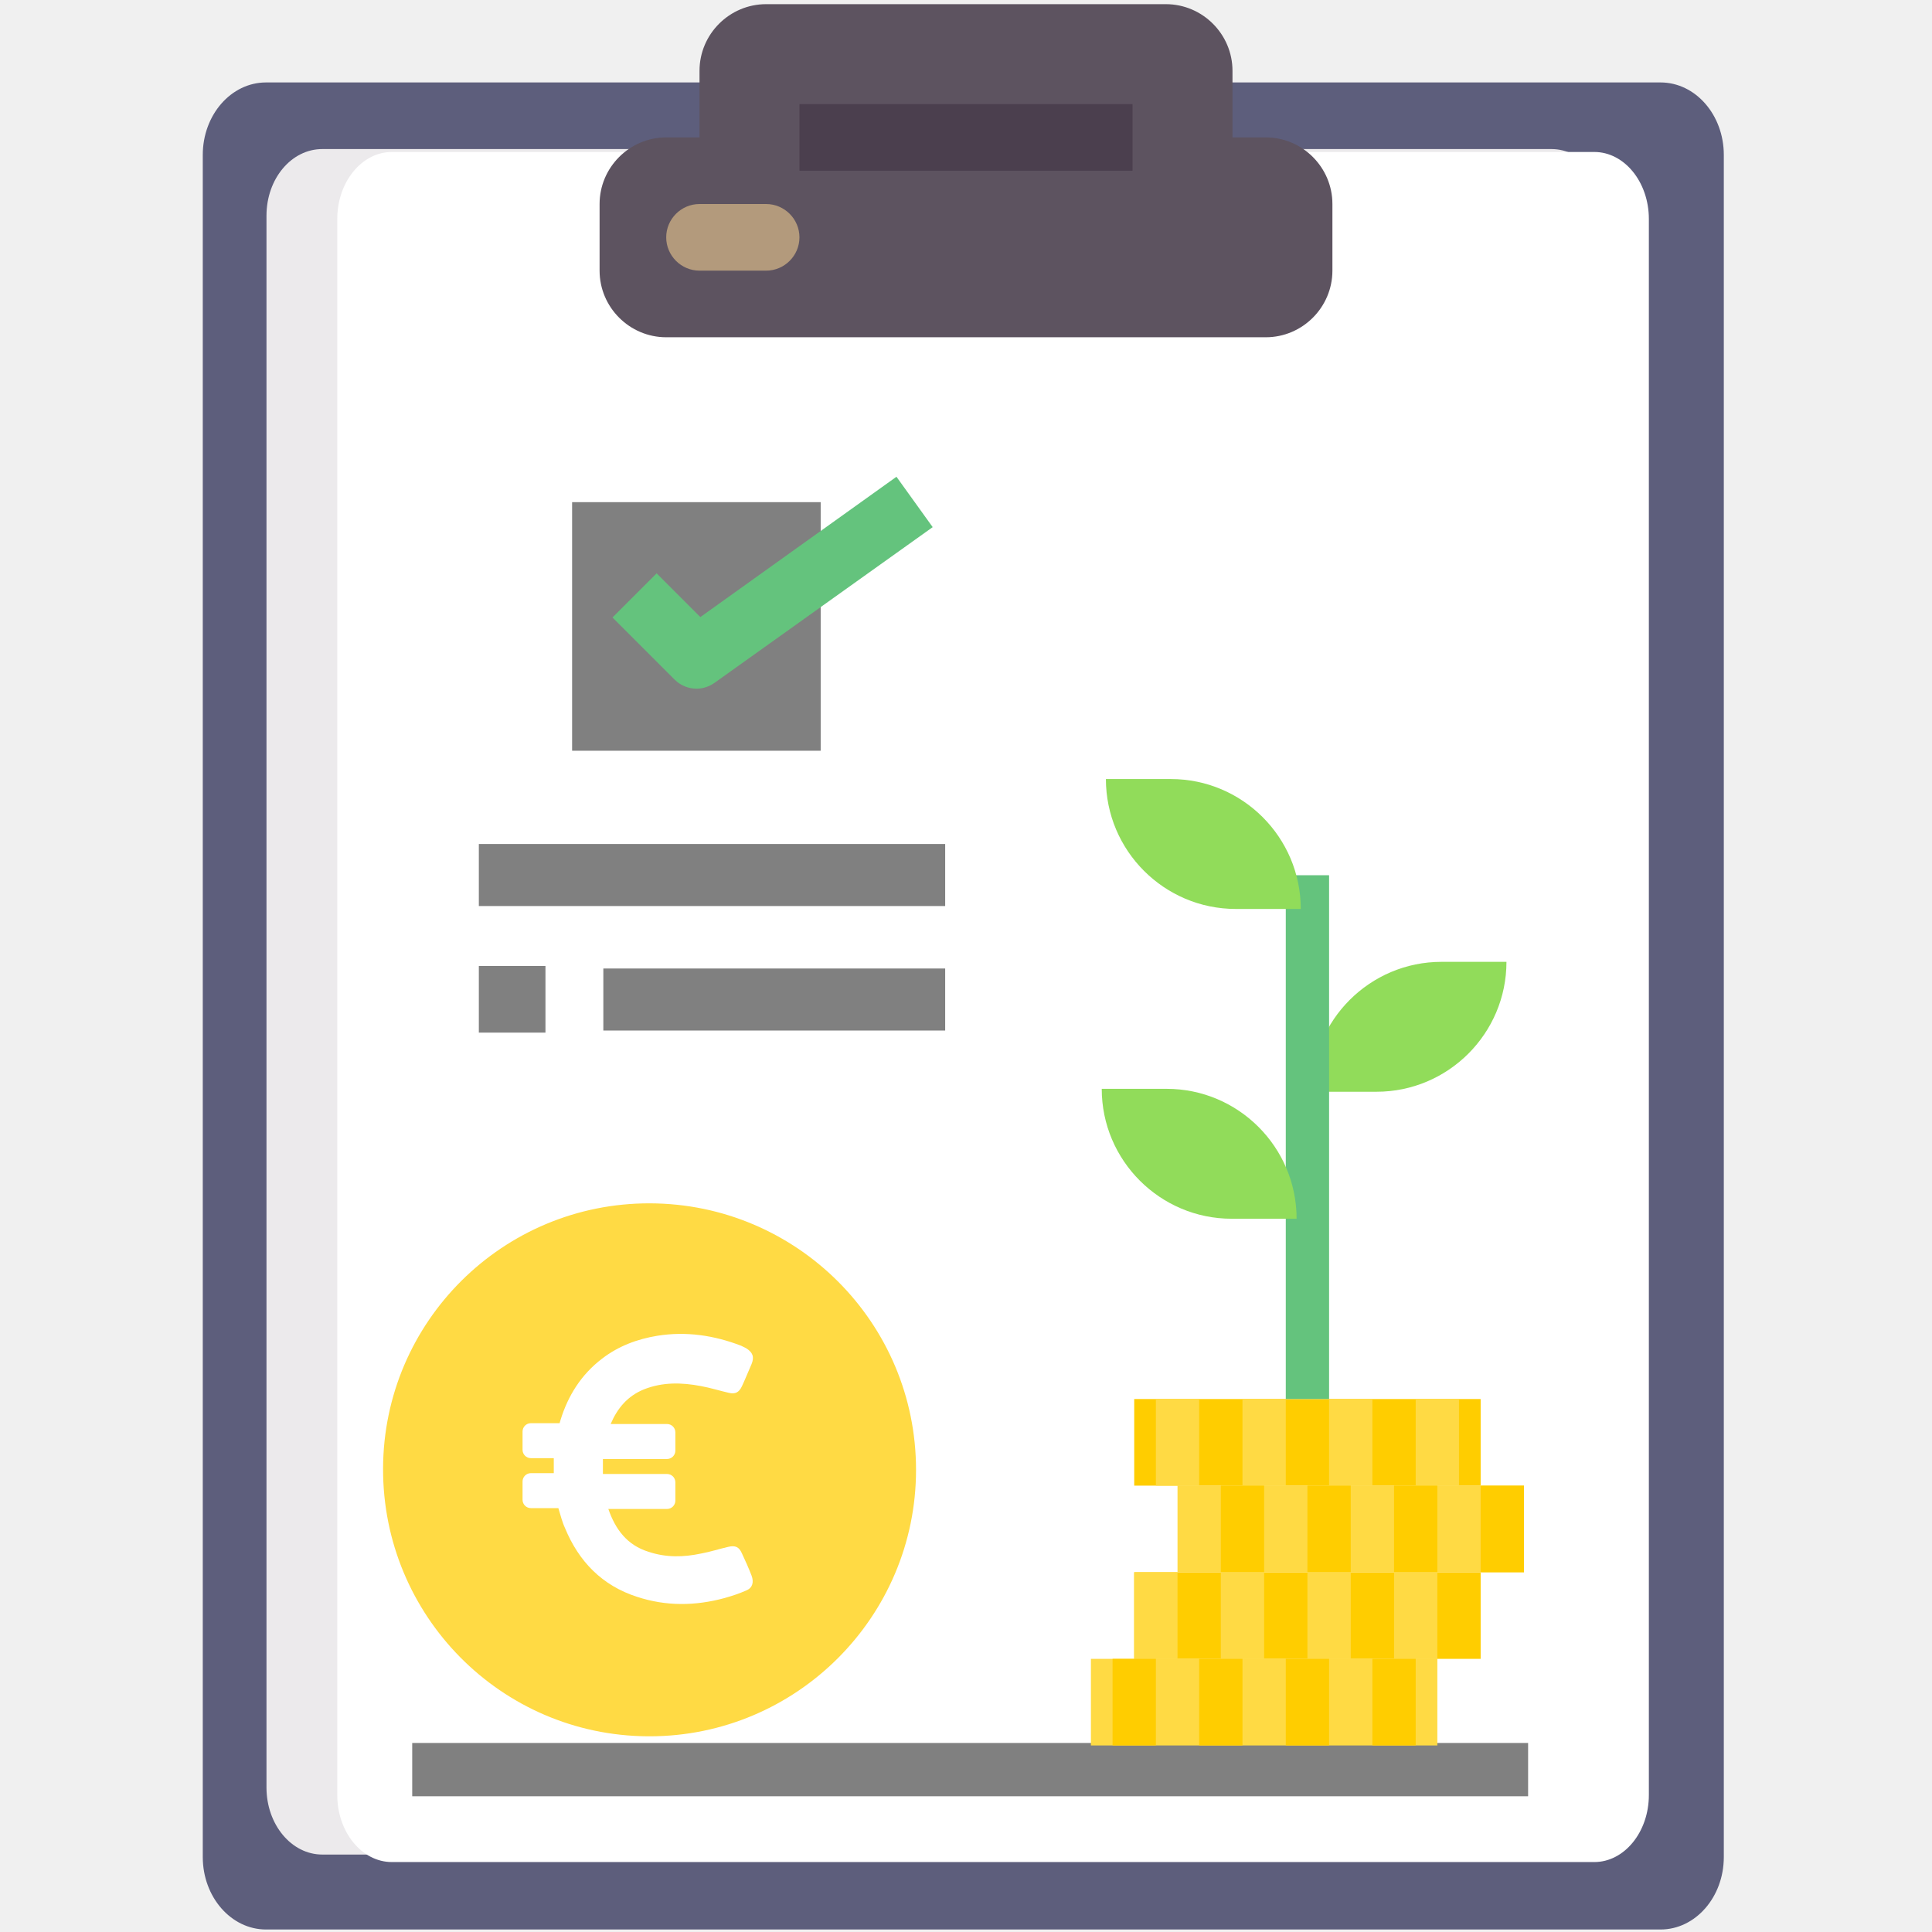
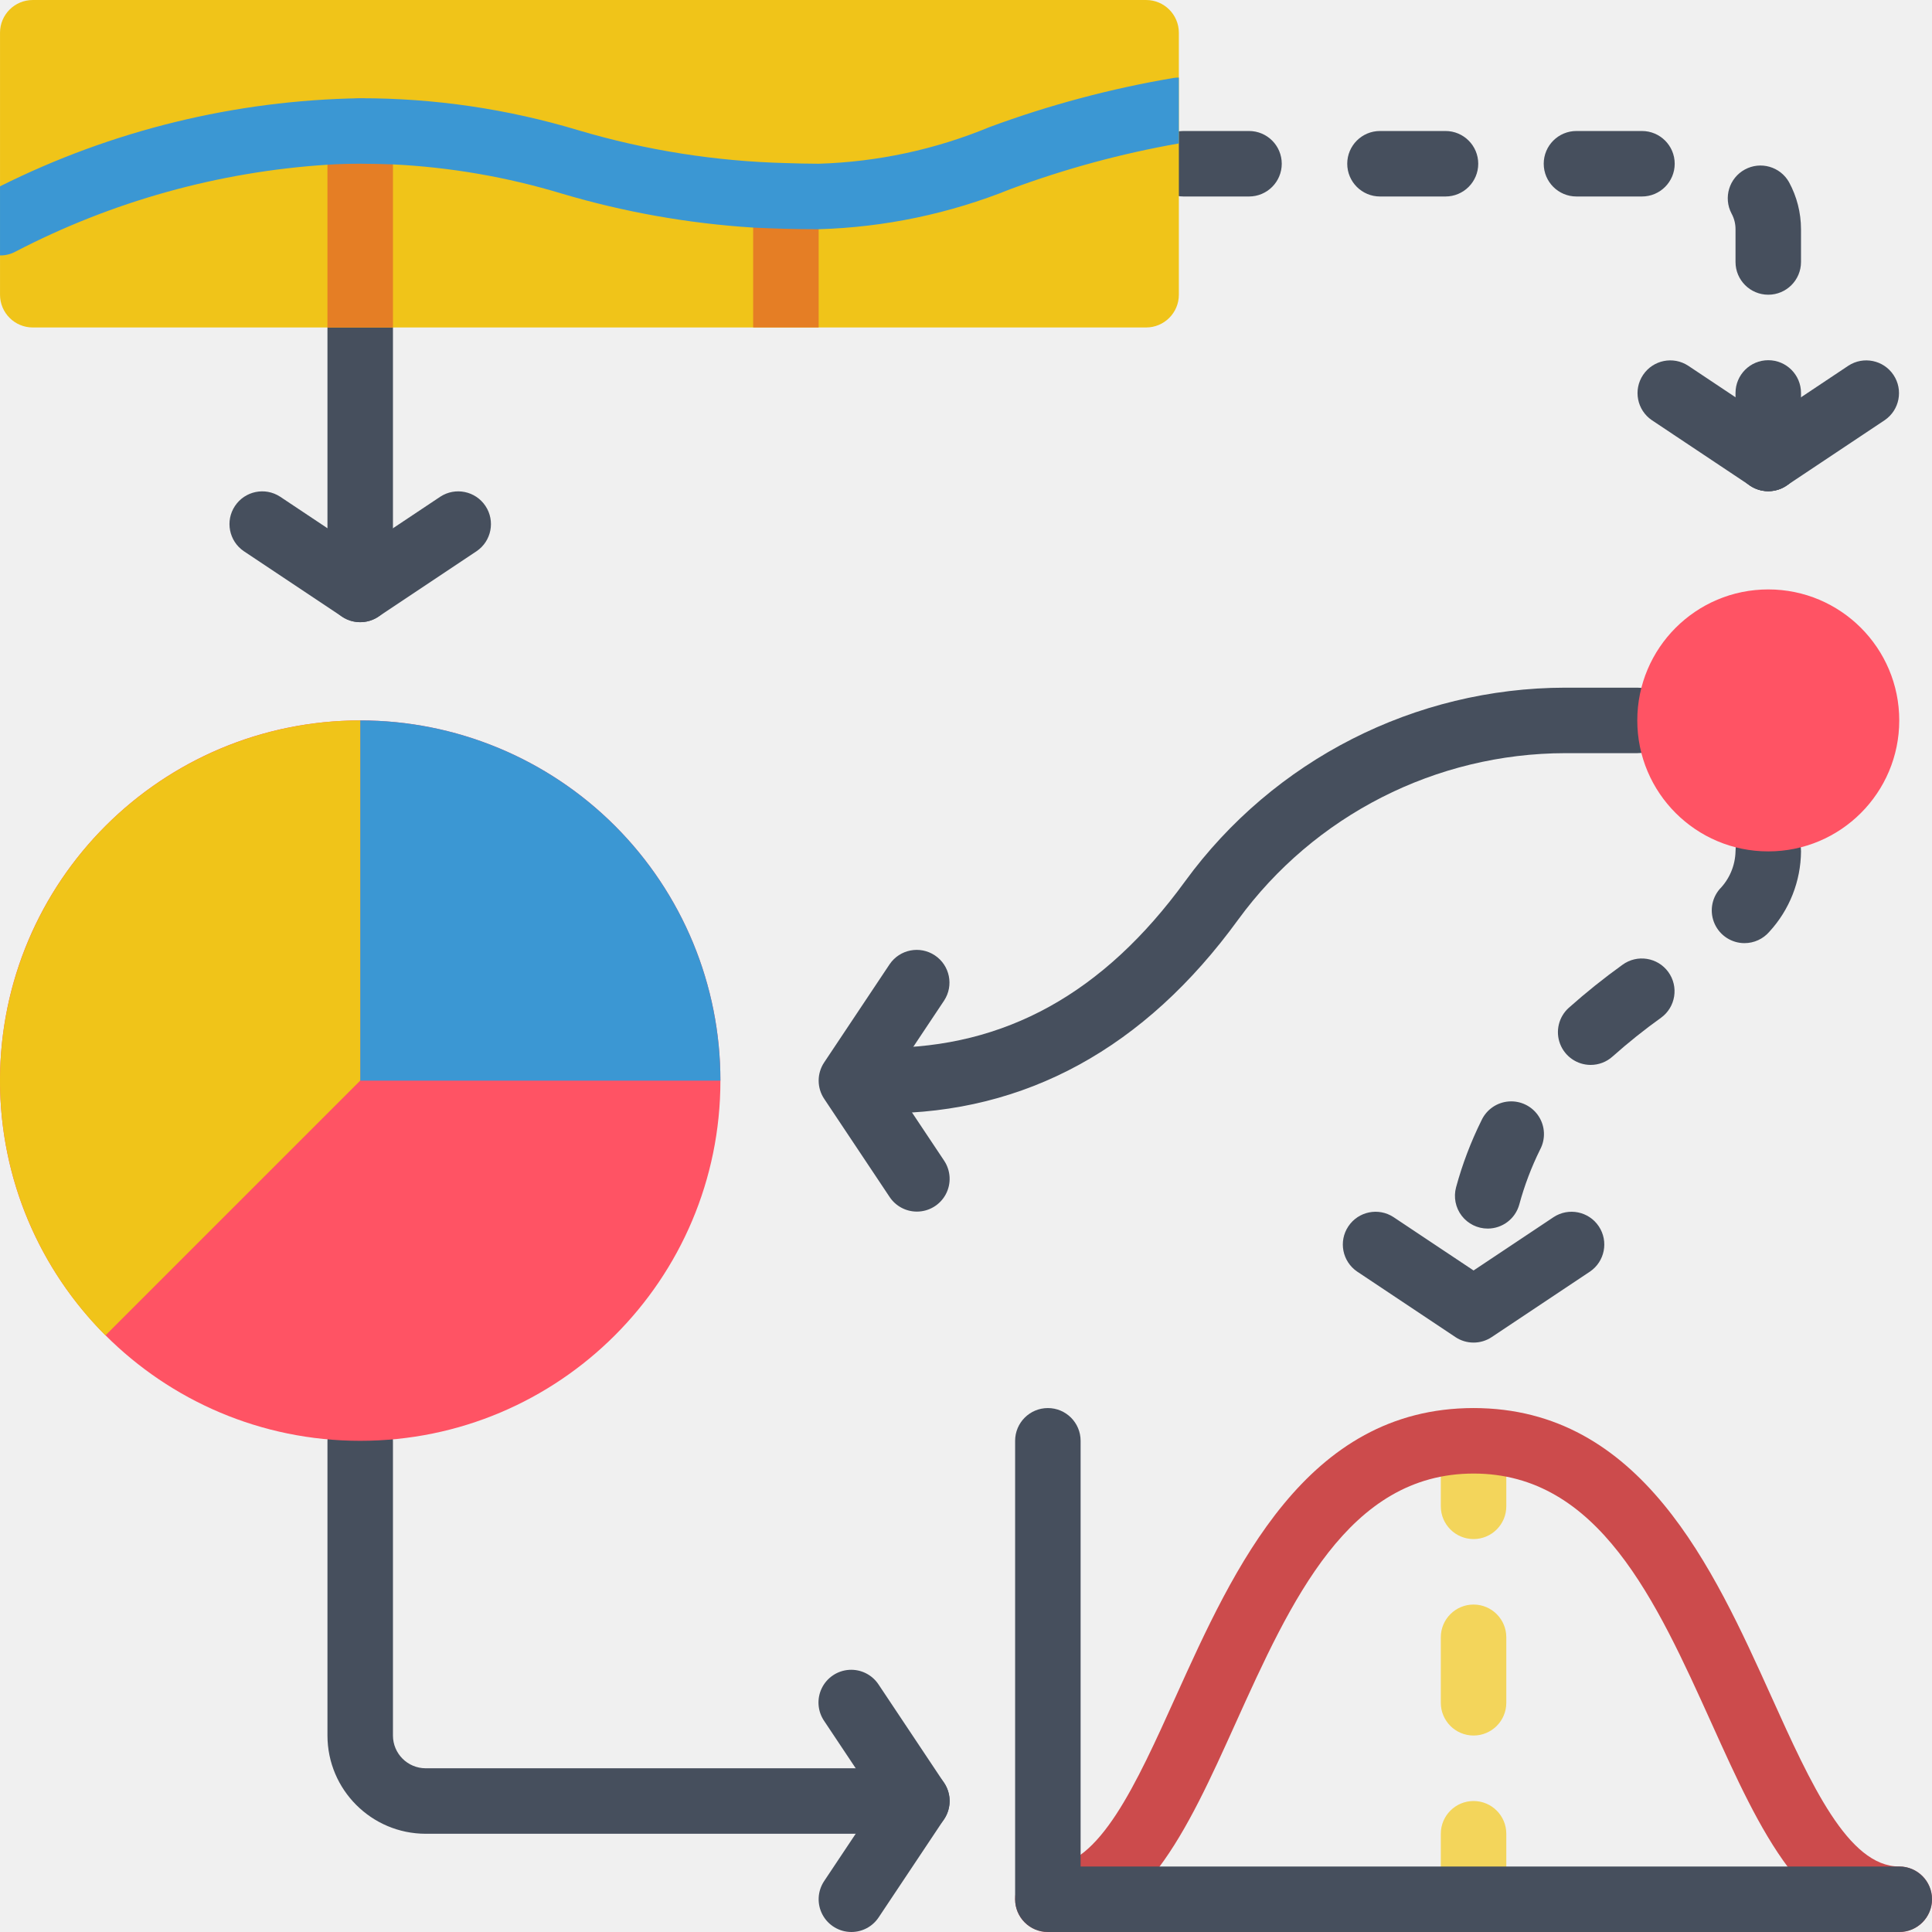
- <svg xmlns="http://www.w3.org/2000/svg" version="1.1" id="Layer_1" x="0px" y="0px" viewBox="0 0 464 464" style="enable-background:new 0 0 464 464;" xml:space="preserve">
-   <style type="text/css">
- 	.st0{fill:#5D5E7C;}
- 	.st1{fill:#ECEAEC;}
- 	.st2{fill:#FFFFFF;}
- 	.st3{fill:#808080;}
- 	.st4{fill:#FFDA44;}
- 	.st5{fill:#FFCD00;}
- 	.st6{fill:#5D5360;}
- 	.st7{fill:#4B3F4E;}
- 	.st8{fill:#64C37D;}
- 	.st9{fill:#91DC5A;}
- 	.st10{fill:#B39A7C;}
- </style>
-   <path class="st0" d="M63.9,19.8h334.9c8.4,0,15.2,7.8,15.2,17.4V446c0,9.6-6.8,17.4-15.2,17.4H63.9c-8.4,0-15.2-7.8-15.2-17.4V37.2  C48.7,27.6,55.5,19.8,63.9,19.8z" />
-   <path class="st1" d="M77.4,35.8h295.2c7.4,0,13.4,7.2,13.4,16.1v377.4c0,8.9-6,16.1-13.4,16.1H77.4c-7.4,0-13.4-7.2-13.4-16.1V51.8  C64,42.9,70,35.8,77.4,35.8z" />
-   <path class="st2" d="M94.1,36.5h288.8c7.2,0,13.1,7.2,13.1,16.1v378.5c0,8.9-5.9,16.1-13.1,16.1H94.1c-7.2,0-13.1-7.2-13.1-16.1  V52.6C81,43.7,86.9,36.5,94.1,36.5z" />
-   <path class="st3" d="M99,418.6h268v12.8H99V418.6z" />
-   <path class="st4" d="M262,398.4h83.2v20.8H262V398.4z" />
-   <path class="st5" d="M272.4,377.6h83.2v20.8h-83.2V377.6z" />
-   <path class="st4" d="M282.8,356.8H366v20.8h-83.2V356.8z" />
-   <path class="st5" d="M272.4,336h83.2v20.8h-83.2V336z" />
-   <g>
-     <path class="st4" d="M277.6,336H288v20.8h-10.4V336z" />
-     <path class="st4" d="M298.4,336h10.4v20.8h-10.4V336z" />
-     <path class="st4" d="M319.2,336h10.4v20.8h-10.4V336z" />
-     <path class="st4" d="M340,336h10.4v20.8H340V336z" />
+ <svg xmlns="http://www.w3.org/2000/svg" height="512pt" viewBox="0 0 512.003 512" width="512pt">
+   <path d="m390.512 407.867c-4.793 0-8.68-3.887-8.68-8.68v-17.355c0-4.793 3.887-8.68 8.68-8.68s8.676 3.887 8.676 8.68v17.355c0 4.793-3.883 8.68-8.676 8.68zm0 0" fill="#f3d55b" />
+   <path d="m390.512 512c-4.793 0-8.68-3.883-8.68-8.676v-17.355c0-4.793 3.887-8.68 8.68-8.68s8.676 3.887 8.676 8.68v17.355c0 4.793-3.883 8.676-8.676 8.676zm0 0" fill="#f3d55b" />
+   <path d="m390.512 459.934c-4.793 0-8.68-3.887-8.68-8.68v-17.355c0-4.793 3.887-8.676 8.68-8.676s8.676 3.883 8.676 8.676v17.355c0 4.793-3.883 8.68-8.676 8.68zm0 0" fill="#f3d55b" />
+   <g fill="#464f5d">
+     <path d="m468.613 130.172c-4.793 0-8.68-3.887-8.68-8.68v-17.355c0-4.793 3.887-8.68 8.68-8.68s8.676 3.887 8.676 8.68v17.355c0 4.793-3.883 8.68-8.676 8.68zm0-52.07c-4.793 0-8.68-3.883-8.68-8.676v-8.68c.008-1.457-.359-2.891-1.059-4.168-2.203-4.199-.633-9.387 3.531-11.656 4.16-2.266 9.375-.777 11.707 3.352 2.082 3.828 3.172 8.117 3.176 12.473v8.68c0 4.793-3.883 8.676-8.676 8.676zm-33.477-26.031h-17.355c-4.793 0-8.676-3.887-8.676-8.68s3.883-8.676 8.676-8.676h17.355c4.793 0 8.68 3.883 8.68 8.676s-3.887 8.68-8.68 8.68zm-52.066 0h-17.355c-4.793 0-8.68-3.887-8.68-8.68s3.887-8.676 8.68-8.676h17.355c4.793 0 8.68 3.883 8.68 8.676s-3.887 8.68-8.68 8.68zm-52.066 0h-17.355c-4.793 0-8.68-3.887-8.68-8.68s3.887-8.676 8.68-8.676h17.355c4.793 0 8.676 3.883 8.676 8.676s-3.883 8.68-8.676 8.68zm0 0" />
+     <path d="m242.996 321.086c-2.906.004-5.621-1.445-7.23-3.863l-17.355-26.035c-1.941-2.914-1.941-6.711 0-9.629l17.355-26.031c2.676-3.938 8.027-4.984 11.988-2.34 3.965 2.641 5.059 7.98 2.453 11.965l-14.145 21.223 14.145 21.219c1.773 2.664 1.941 6.086.434 8.906s-4.449 4.582-7.645 4.586zm0 0" />
+     <path d="m225.621 512c-3.199-.004-6.137-1.766-7.645-4.586-1.508-2.82-1.34-6.242.434-8.906l14.145-21.219-14.145-21.219c-1.754-2.582-1.988-5.902-.617-8.703 1.375-2.801 4.145-4.648 7.258-4.84s6.09 1.305 7.797 3.914l17.355 26.035c1.941 2.914 1.941 6.711 0 9.625l-17.355 26.035c-1.609 2.418-4.32 3.871-7.227 3.863zm0 0" />
+     <path d="m95.461 164.883c-1.715 0-3.391-.508-4.812-1.457l-26.035-17.355c-3.938-2.68-4.984-8.031-2.34-11.992 2.641-3.961 7.98-5.055 11.965-2.449l21.223 14.145 21.219-14.145c3.988-2.605 9.328-1.512 11.969 2.449 2.641 3.961 1.598 9.312-2.34 11.988l-26.035 17.359c-1.426.949-3.098 1.457-4.812 1.457zm0 0" />
+     <path d="m234.309 295.051c-4.793 0-8.68-3.883-8.68-8.676s3.887-8.68 8.68-8.68c32.059 0 58.152-14.441 79.762-44.152 23.48-32.184 60.906-51.242 100.746-51.305h19.086c4.793 0 8.676 3.887 8.676 8.68s-3.883 8.676-8.676 8.676h-19.086c-34.289.055-66.5 16.453-86.711 44.152-24.754 34.043-56.316 51.305-93.797 51.305zm0 0" />
+     <path d="m242.984 485.969h-130.168c-14.371-.016-26.02-11.664-26.035-26.035v-78.102c0-4.793 3.887-8.68 8.68-8.68 4.793 0 8.676 3.887 8.676 8.68v78.102c.004 4.793 3.887 8.676 8.68 8.68h130.168c4.793 0 8.68 3.883 8.68 8.676 0 4.793-3.887 8.68-8.68 8.68zm0 0" />
+     <path d="m95.461 164.883c-4.793 0-8.68-3.887-8.68-8.68v-69.422c0-4.793 3.887-8.68 8.68-8.68 4.793 0 8.676 3.887 8.676 8.68v69.422c0 4.793-3.883 8.68-8.676 8.68zm0 0" />
  </g>
-   <path class="st5" d="M293.2,356.8h10.4v20.8h-10.4V356.8z" />
-   <path class="st5" d="M314,356.8h10.4v20.8H314V356.8z" />
-   <path class="st5" d="M334.8,356.8h10.4v20.8h-10.4V356.8z" />
-   <path class="st5" d="M355.6,356.8H366v20.8h-10.4V356.8z" />
-   <path class="st4" d="M272.4,377.6h10.4v20.8h-10.4V377.6z" />
-   <path class="st4" d="M293.2,377.6h10.4v20.8h-10.4V377.6z" />
-   <path class="st4" d="M314,377.6h10.4v20.8H314V377.6z" />
-   <path class="st4" d="M334.8,377.6h10.4v20.8h-10.4V377.6z" />
-   <path class="st5" d="M267.2,398.4h10.4v20.8h-10.4V398.4z" />
-   <path class="st5" d="M288,398.4h10.4v20.8H288V398.4z" />
-   <path class="st5" d="M308.8,398.4h10.4v20.8h-10.4V398.4z" />
-   <path class="st5" d="M329.6,398.4H340v20.8h-10.4V398.4z" />
-   <path class="st3" d="M137.4,120.6h59.7v59.7h-59.7V120.6z" />
-   <path class="st6" d="M320,49v16c0,8.8-7.2,16-16,16H160c-8.8,0-16-7.2-16-16V49c0-8.8,7.2-16,16-16h8V17c0-8.8,7.2-16,16-16h96  c8.8,0,16,7.2,16,16v16h8C312.8,33,320,40.2,320,49z" />
-   <path class="st4" d="M220,353c0,35.3-28.7,64-64,64h-0.4c-35.3-0.2-63.7-29-63.6-64.3c0.1-35.3,28.8-63.8,64.1-63.7  C191.4,289.1,220,317.7,220,353z" />
-   <path class="st7" d="M192,25h80v16h-80V25z" />
-   <path class="st8" d="M167.3,165.4c-2,0-3.9-0.8-5.3-2.2l-14.9-14.9l10.6-10.6l10.5,10.5l47.1-33.7l8.7,12.1L171.6,164  C170.3,164.9,168.8,165.4,167.3,165.4z" />
-   <path class="st3" d="M115,202.7h112v14.9H115V202.7z" />
-   <path class="st3" d="M115,232h16v16h-16V232z" />
-   <path class="st3" d="M144.9,232.6H227v14.9h-82.1V232.6z" />
-   <path class="st9" d="M346.2,231h15.6c0,17.2-14,31.2-31.2,31.2H315C315,245,329,231,346.2,231z" />
-   <path class="st10" d="M168,49h16c4.4,0,8,3.6,8,8s-3.6,8-8,8h-16c-4.4,0-8-3.6-8-8S163.6,49,168,49z" />
-   <path class="st8" d="M308.8,210.2h10.4V336h-10.4V210.2z" />
-   <path class="st9" d="M312.4,218.3h-15.6c-17.2,0-31.2-14-31.2-31.2h15.6C298.4,187.1,312.4,201.1,312.4,218.3z" />
-   <g>
-     <path class="st2" d="M180.5,378.4c-0.7-1.8-1.5-3.6-2.3-5.3c-0.7-1.6-1.6-2-3.3-1.6c-2.2,0.5-4.3,1.2-6.5,1.6   c-4.2,0.9-8.4,1-12.6-0.4c-5.2-1.6-8-5.4-9.7-10.3h14.1c1.1,0,2-0.9,2-2v-4.4c0-1.1-0.9-2-2-2h-15.4c0-1.2,0-2.4,0-3.6h15.4   c1.1,0,2-0.9,2-2V344c0-1.1-0.9-2-2-2h-13.5c0-0.1,0-0.1,0-0.1c1.6-3.7,4-6.6,7.9-8.2c4.5-1.8,9.1-1.7,13.8-0.8   c2.2,0.4,4.4,1.1,6.6,1.6c1.6,0.4,2.5-0.1,3.2-1.6c0.8-1.7,1.5-3.5,2.3-5.3c0.7-1.7,0.3-2.8-1.3-3.8c-0.4-0.2-0.8-0.4-1.2-0.6   c-6.5-2.5-13.2-3.5-20.1-2.4c-4.9,0.8-9.4,2.5-13.3,5.5c-5,3.8-8.2,8.9-10,14.8l-0.2,0.7h-6.9c-1.1,0-2,0.9-2,2v4.4   c0,1.1,0.9,2,2,2h5.5c0,1.2,0,2.4,0,3.6h-5.5c-1.1,0-2,0.9-2,2v4.4c0,1.1,0.9,2,2,2h6.6c0.5,1.6,0.9,3.3,1.6,4.8   c3.3,8,8.9,13.8,17.3,16.5c7,2.3,14,2.2,21,0.3c1.8-0.5,3.6-1.1,5.4-1.9C180.7,381.3,181.1,380,180.5,378.4z" />
-   </g>
-   <path class="st9" d="M311.4,292.7h-15.6c-17.2,0-31.2-14-31.2-31.2h15.6C297.4,261.5,311.4,275.5,311.4,292.7z" />
+   <path d="m190.918 286.375c0 52.719-42.738 95.457-95.457 95.457s-95.457-42.738-95.457-95.457 42.738-95.457 95.457-95.457c25.32-.016 49.609 10.035 67.516 27.941 17.902 17.906 27.957 42.195 27.941 67.516zm0 0" fill="#ff5364" />
+   <path d="m8.68 0h295.051c4.793 0 8.68 3.887 8.68 8.68v69.422c0 4.793-3.887 8.68-8.68 8.68h-295.051c-4.793 0-8.676-3.887-8.676-8.68v-69.422c0-4.793 3.883-8.68 8.676-8.68zm0 0" fill="#f0c419" />
+   <path d="m104.137 34.715v52.066h-17.355v-52.066c0-4.793 3.887-8.68 8.68-8.68 4.793 0 8.676 3.887 8.676 8.68zm0 0" fill="#e57e25" />
+   <path d="m216.953 52.07v34.711h-17.355v-34.711c0-4.793 3.883-8.68 8.676-8.68 4.793 0 8.68 3.887 8.68 8.68zm0 0" fill="#e57e25" />
+   <path d="m468.621 130.172c-3.824.004-7.203-2.5-8.312-6.16-1.109-3.66.309-7.617 3.492-9.738l26.031-17.355c3.988-2.605 9.328-1.512 11.969 2.449 2.641 3.961 1.598 9.312-2.34 11.988l-26.035 17.355c-1.422.949-3.094 1.457-4.805 1.461zm0 0" fill="#464f5d" />
+   <path d="m468.605 130.172c-1.711-.004-3.383-.512-4.805-1.461l-26.035-17.355c-3.938-2.676-4.984-8.027-2.34-11.988 2.641-3.961 7.98-5.055 11.965-2.449l26.035 17.355c3.184 2.121 4.602 6.078 3.492 9.738-1.113 3.66-4.488 6.164-8.312 6.16zm0 0" fill="#464f5d" />
+   <path d="m390.512 355.797c-1.715.004-3.391-.504-4.812-1.457l-26.035-17.355c-3.938-2.68-4.984-8.027-2.34-11.988 2.641-3.965 7.98-5.059 11.965-2.453l21.223 14.145 21.219-14.145c3.988-2.605 9.328-1.512 11.969 2.449 2.641 3.965 1.598 9.312-2.34 11.992l-26.035 17.355c-1.426.953-3.098 1.461-4.812 1.457zm0 0" fill="#464f5d" />
+   <path d="m190.918 286.375h-95.457v-95.457c25.32-.016 49.609 10.035 67.516 27.941 17.902 17.906 27.957 42.195 27.941 67.516zm0 0" fill="#3b97d3" />
+   <path d="m95.461 190.918v95.457l-67.516 67.516c-27.289-27.312-35.449-68.367-20.672-104.035 14.777-35.672 49.578-58.93 88.188-58.938zm0 0" fill="#f0c419" />
+   <path d="m503.324 512c-24.762 0-36.883-26.828-49.711-55.246-14.723-32.566-29.934-66.246-63.102-66.246-33.172 0-48.383 33.68-63.102 66.246-12.832 28.418-24.949 55.246-49.711 55.246-4.793 0-8.68-3.883-8.68-8.676s3.887-8.68 8.68-8.68c13.559 0 23.438-21.867 33.895-45.039 15.395-34.055 34.543-76.453 78.918-76.453 44.371 0 63.523 42.398 78.914 76.453 10.457 23.172 20.34 45.039 33.898 45.039 4.793 0 8.68 3.887 8.68 8.68s-3.887 8.676-8.68 8.676zm0 0" fill="#cc4b4c" />
+   <path d="m394.266 325.586c-2.707.004-5.262-1.258-6.906-3.406-1.645-2.152-2.188-4.949-1.477-7.559 1.664-6.121 3.926-12.066 6.746-17.746 1.336-2.855 4.113-4.762 7.262-4.98 3.145-.219 6.16 1.285 7.879 3.93 1.715 2.645 1.863 6.012.387 8.797-2.312 4.668-4.164 9.551-5.527 14.578-1.031 3.77-4.457 6.383-8.363 6.387zm27.281-43.371c-3.594-.004-6.812-2.215-8.102-5.566-1.285-3.348-.379-7.148 2.285-9.555 4.551-4.055 9.309-7.867 14.254-11.422 3.875-2.824 9.305-1.969 12.129 1.906 2.82 3.875 1.969 9.305-1.906 12.125-4.461 3.195-8.746 6.625-12.844 10.273-1.594 1.441-3.668 2.242-5.816 2.238zm40.77-32.273c-3.387 0-6.465-1.969-7.883-5.047-1.418-3.078-.914-6.695 1.289-9.27 2.617-2.68 4.121-6.25 4.211-9.996 0-4.793 3.887-8.68 8.68-8.68s8.676 3.887 8.676 8.68c-.059 7.887-3.047 15.469-8.379 21.277-1.648 1.926-4.059 3.035-6.594 3.035zm0 0" fill="#464f5d" />
+   <path d="m503.324 512h-225.625c-4.793 0-8.68-3.883-8.68-8.676v-121.492c0-4.793 3.887-8.68 8.68-8.68 4.789 0 8.676 3.887 8.676 8.68v112.812h216.949c4.793 0 8.68 3.887 8.68 8.68s-3.887 8.676-8.68 8.676zm0 0" fill="#464f5d" />
+   <path d="m312.41 20.566v17.445c-15.176 2.668-30.074 6.703-44.52 12.062-16.211 6.551-33.461 10.168-50.938 10.672-6.336 0-12.062-.172-17.355-.434-17.211-1.086-34.238-4.113-50.77-9.023-14.523-4.391-29.531-6.984-44.691-7.723-2.777-.09-5.641-.176-8.676-.176-2.953 0-5.816.086-8.68.262-28.898 1.859-57.094 9.719-82.785 23.082-1.23.652-2.605.98-3.992.953v-18.309c29.668-14.836 62.289-22.812 95.457-23.344 19.605-.027 39.109 2.84 57.883 8.504 17.848 5.293 36.316 8.211 54.93 8.68 2.777.086 5.641.172 8.68.172 15.562-.465 30.914-3.758 45.297-9.719 15.816-5.848 32.145-10.207 48.77-13.016.461-.074.926-.102 1.391-.09zm0 0" fill="#3b97d3" />
+   <path d="m503.324 190.918c0 19.168-15.539 34.711-34.711 34.711s-34.711-15.543-34.711-34.711c0-19.172 15.539-34.715 34.711-34.715s34.711 15.543 34.711 34.715zm0 0" fill="#ff5364" />
</svg>
